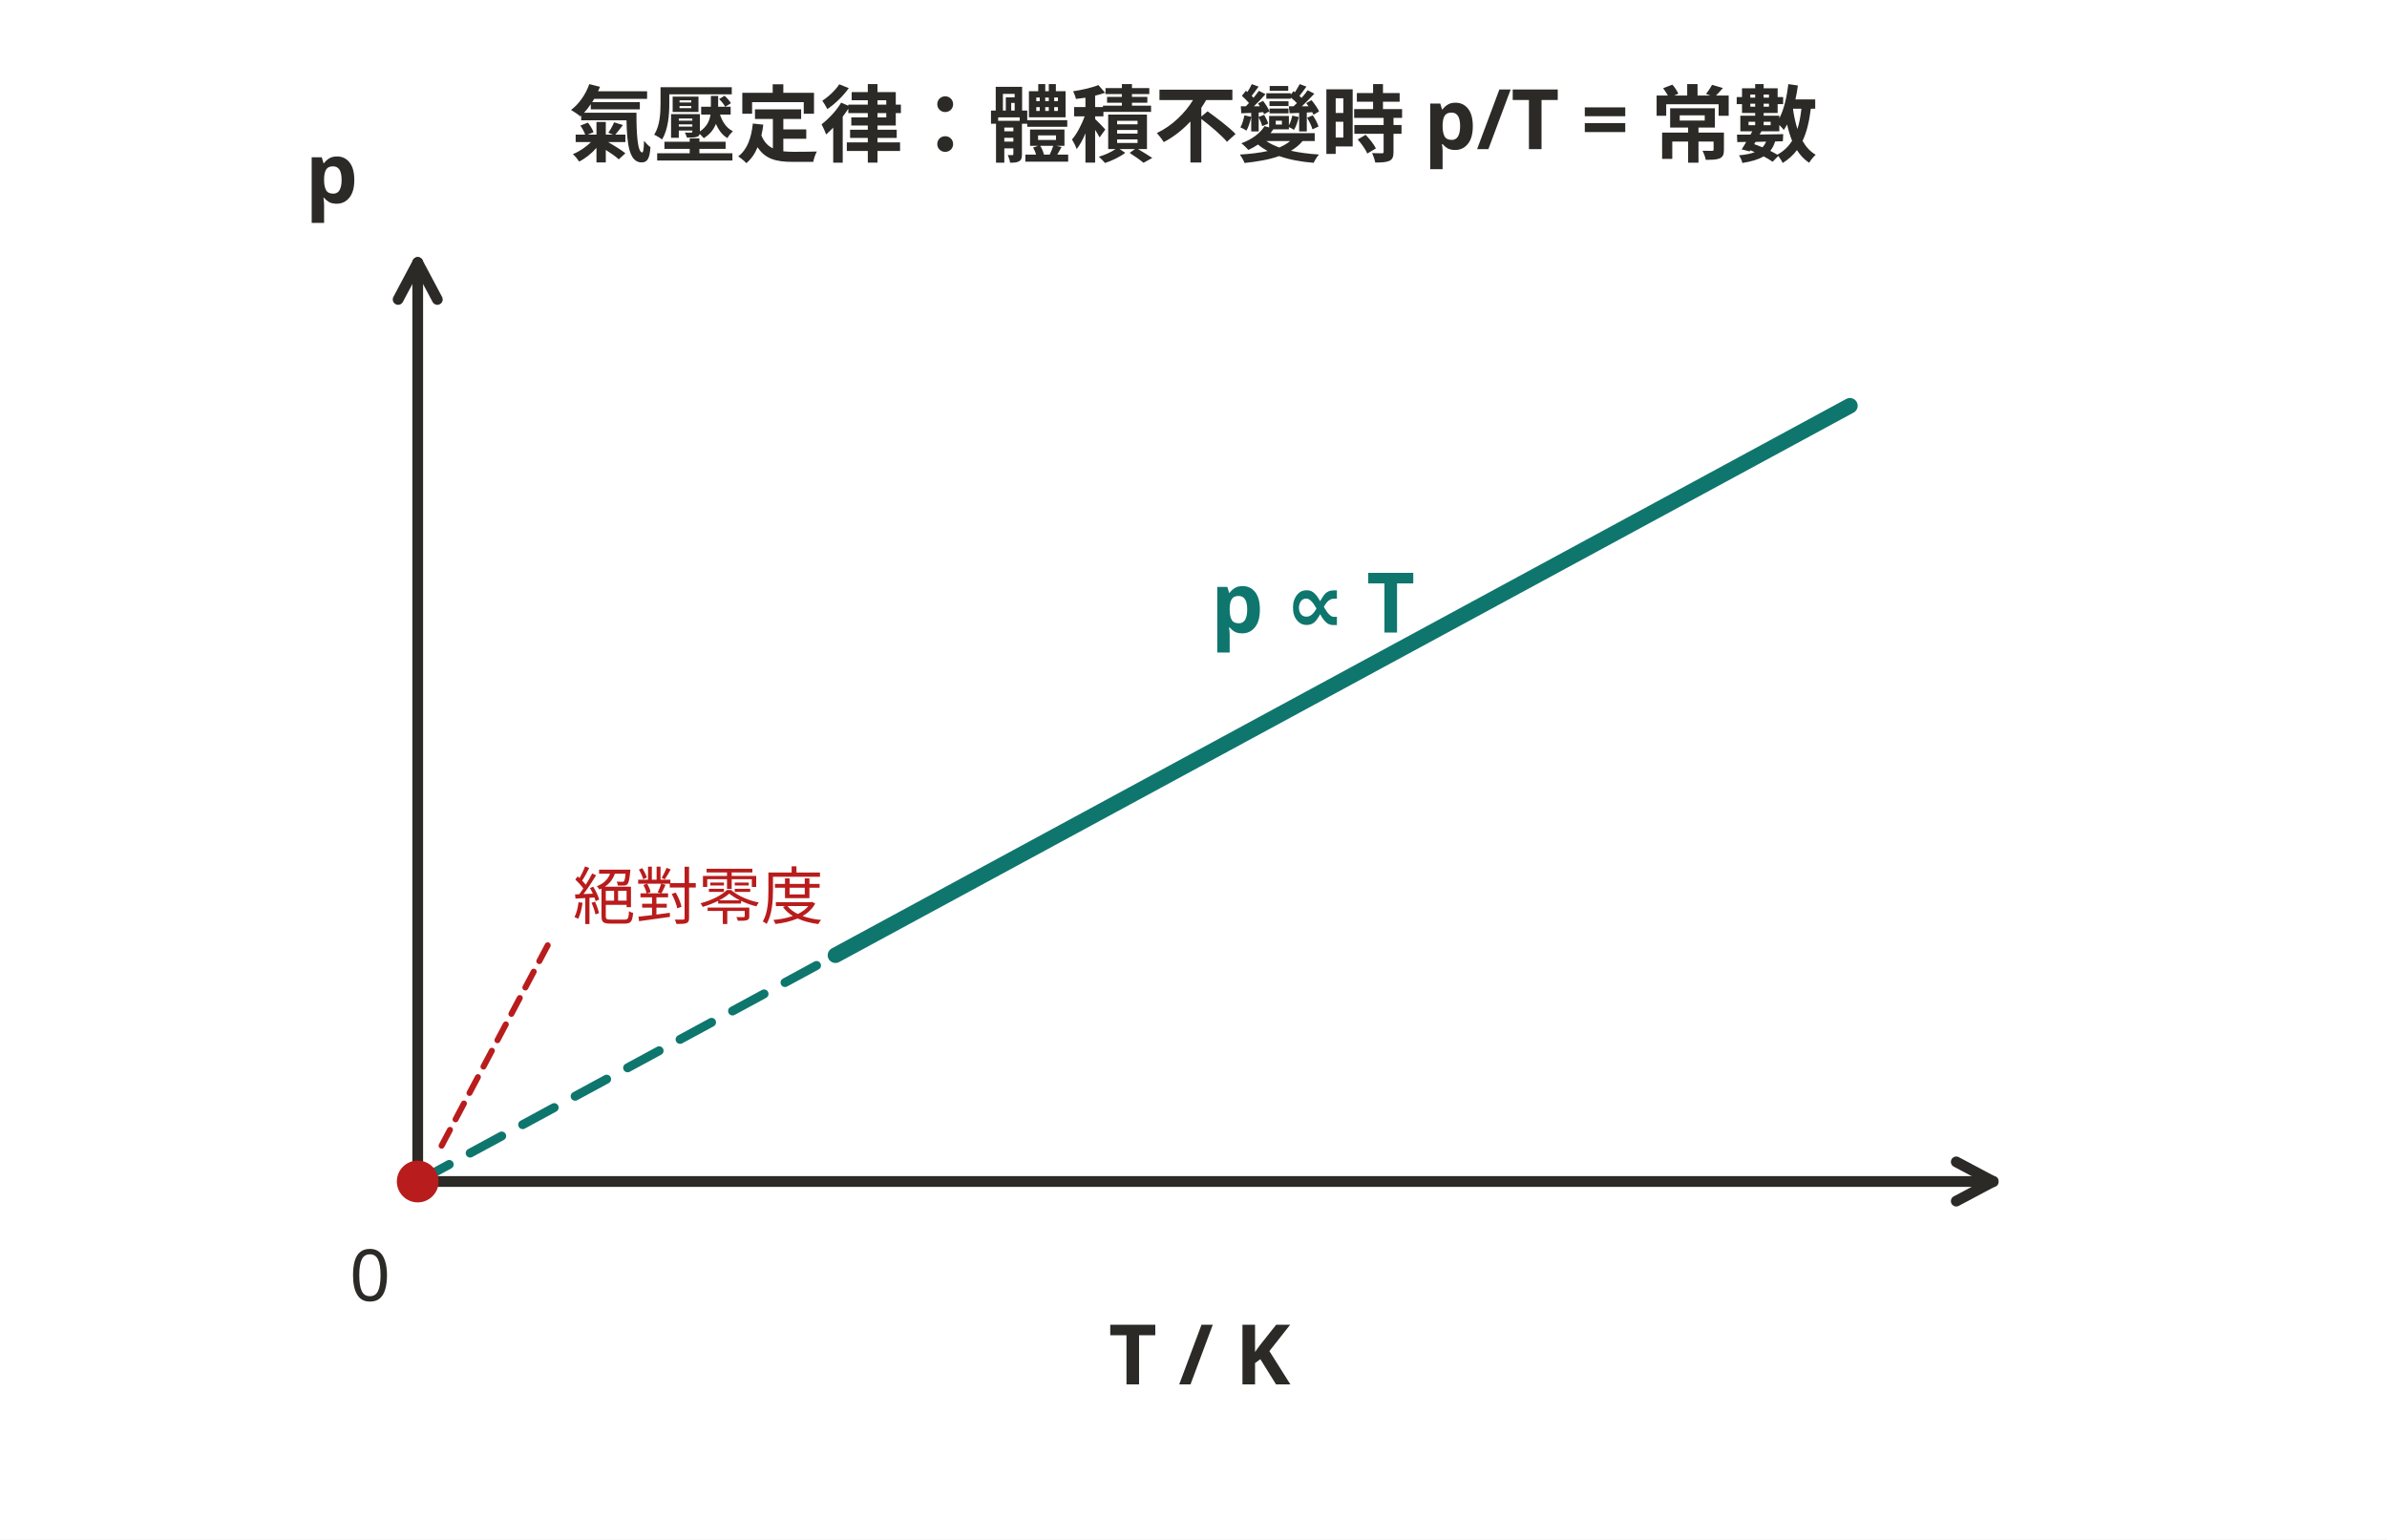
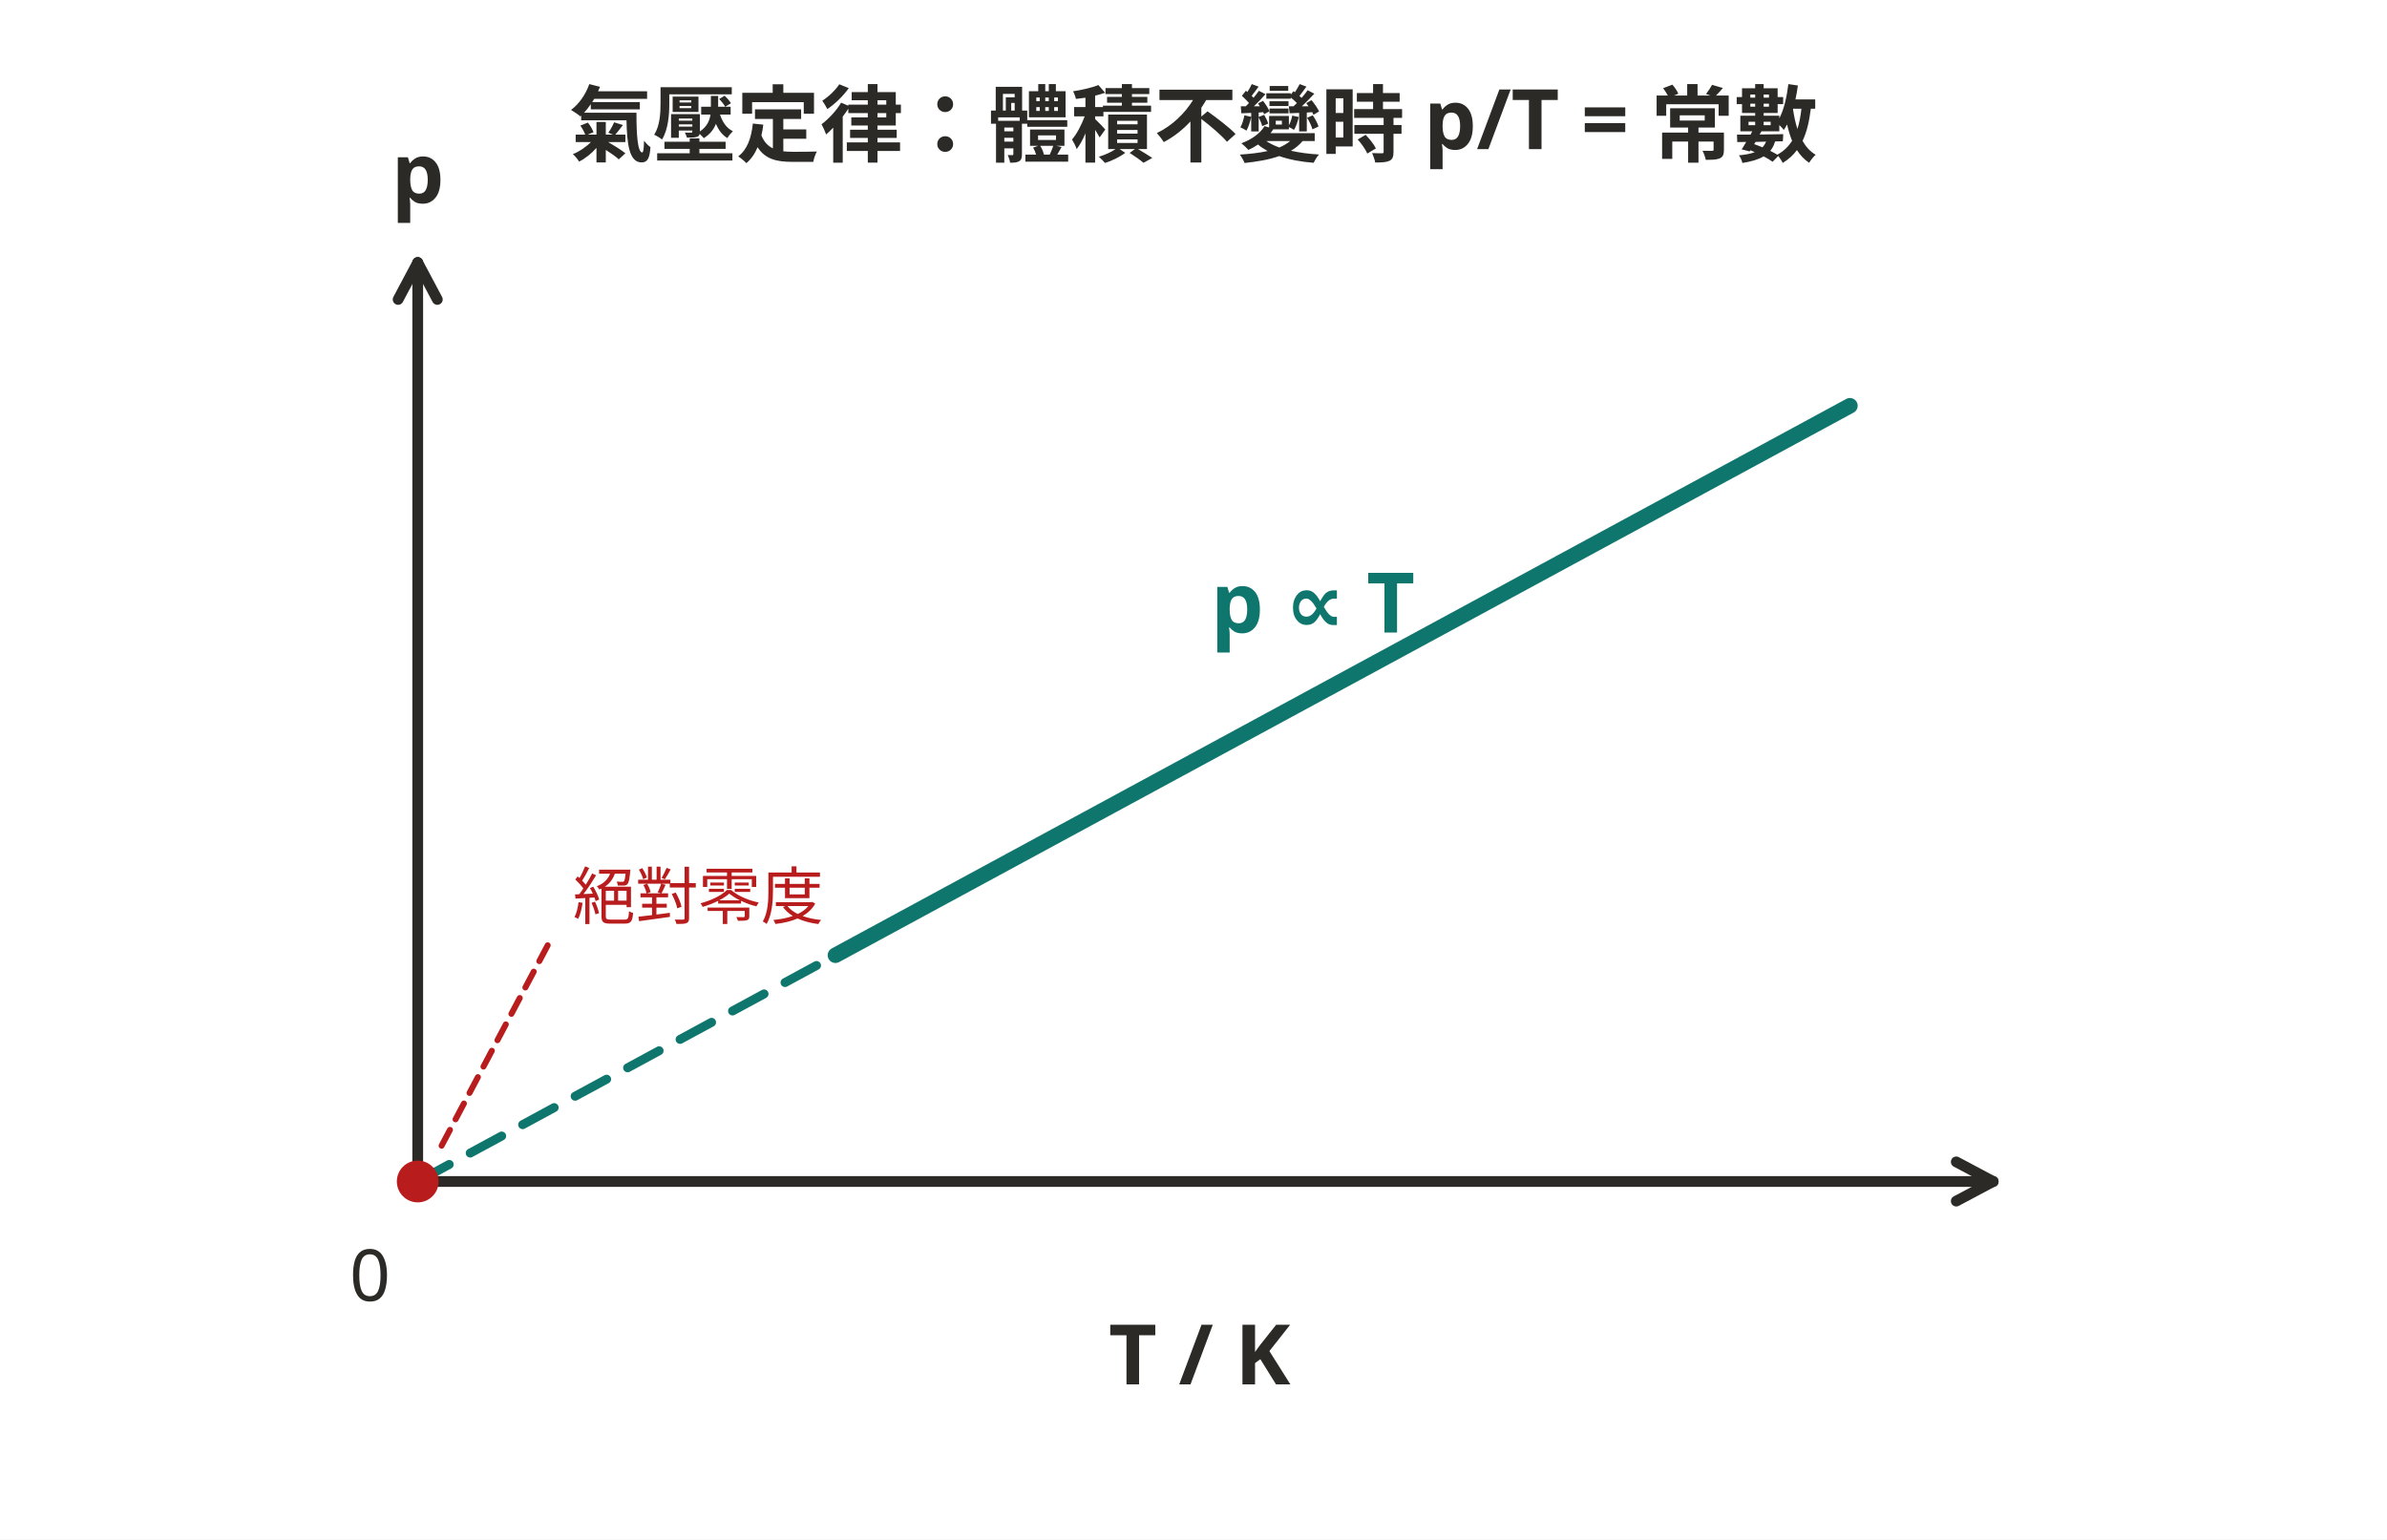
<svg xmlns="http://www.w3.org/2000/svg" viewBox="0 0 400 258" width="400" height="258" font-family="'Microsoft JhengHei','PingFang TC','Noto Sans TC',system-ui,sans-serif">
  <rect x="0" y="0" width="400" height="258" fill="#ffffff" />
  <line x1="70" y1="198" x2="334" y2="198" stroke="#2b2a26" stroke-width="1.8" stroke-linecap="round" />
  <line x1="334" y1="198" x2="327.819" y2="201.286" stroke="#2b2a26" stroke-width="1.8" stroke-linecap="round" />
  <line x1="334" y1="198" x2="327.819" y2="194.714" stroke="#2b2a26" stroke-width="1.8" stroke-linecap="round" />
  <line x1="70" y1="198" x2="70" y2="44" stroke="#2b2a26" stroke-width="1.8" stroke-linecap="round" />
  <line x1="70" y1="44" x2="73.286" y2="50.181" stroke="#2b2a26" stroke-width="1.8" stroke-linecap="round" />
  <line x1="70" y1="44" x2="66.714" y2="50.181" stroke="#2b2a26" stroke-width="1.8" stroke-linecap="round" />
  <text x="201" y="232" font-size="14" fill="#2b2a26" text-anchor="middle" font-weight="bold">T / K</text>
-   <text x="60" y="34" font-size="14" fill="#2b2a26" text-anchor="end" font-weight="bold">p</text>
+   <text x="70" y="34" font-size="14" fill="#2b2a26" text-anchor="middle" font-weight="bold">p</text>
  <line x1="70" y1="198" x2="140" y2="160.083" stroke="#0f766e" stroke-width="1.5" stroke-linecap="round" stroke-dasharray="6,4" />
  <line x1="140" y1="160.083" x2="310" y2="68" stroke="#0f766e" stroke-width="2.6" stroke-linecap="round" />
  <circle cx="70" cy="198" r="3.5" fill="#b91c1c" />
  <text x="62" y="218" font-size="12" fill="#2b2a26" text-anchor="middle" font-weight="normal">0</text>
  <line x1="74" y1="192" x2="92" y2="158" stroke="#b91c1c" stroke-width="1" stroke-linecap="round" stroke-dasharray="3,2" />
  <text x="96" y="154" font-size="10.5" fill="#b91c1c" text-anchor="start" font-weight="normal">絕對零度</text>
  <text x="220" y="106" font-size="14" fill="#0f766e" text-anchor="middle" font-weight="bold">p ∝ T</text>
  <text x="200" y="26" font-size="14" fill="#2b2a26" text-anchor="middle" font-weight="bold">氣壓定律：體積不變時  p/T = 常數</text>
</svg>
